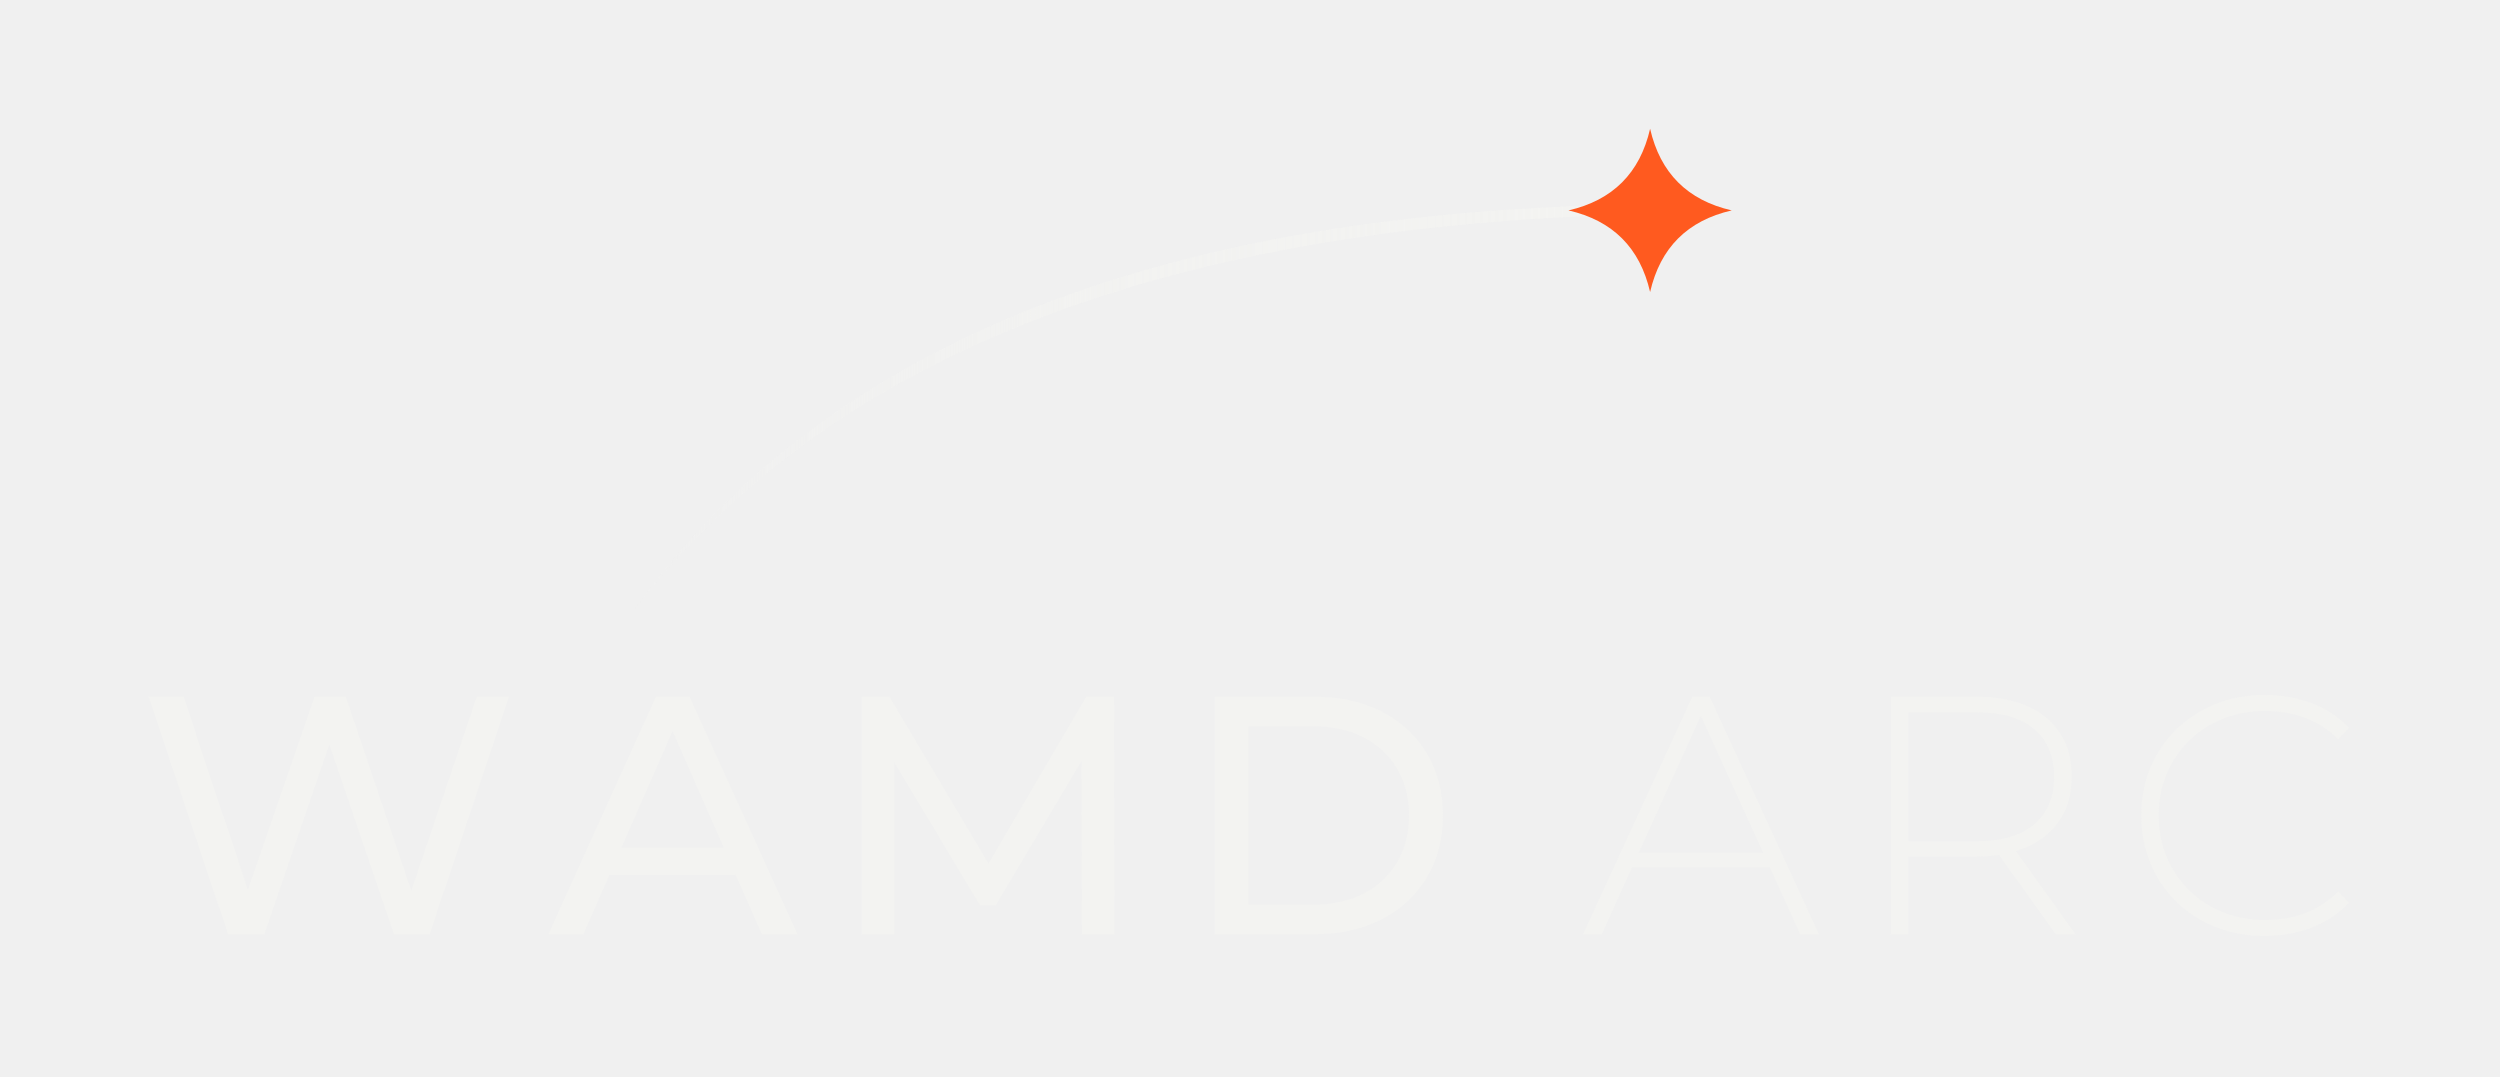
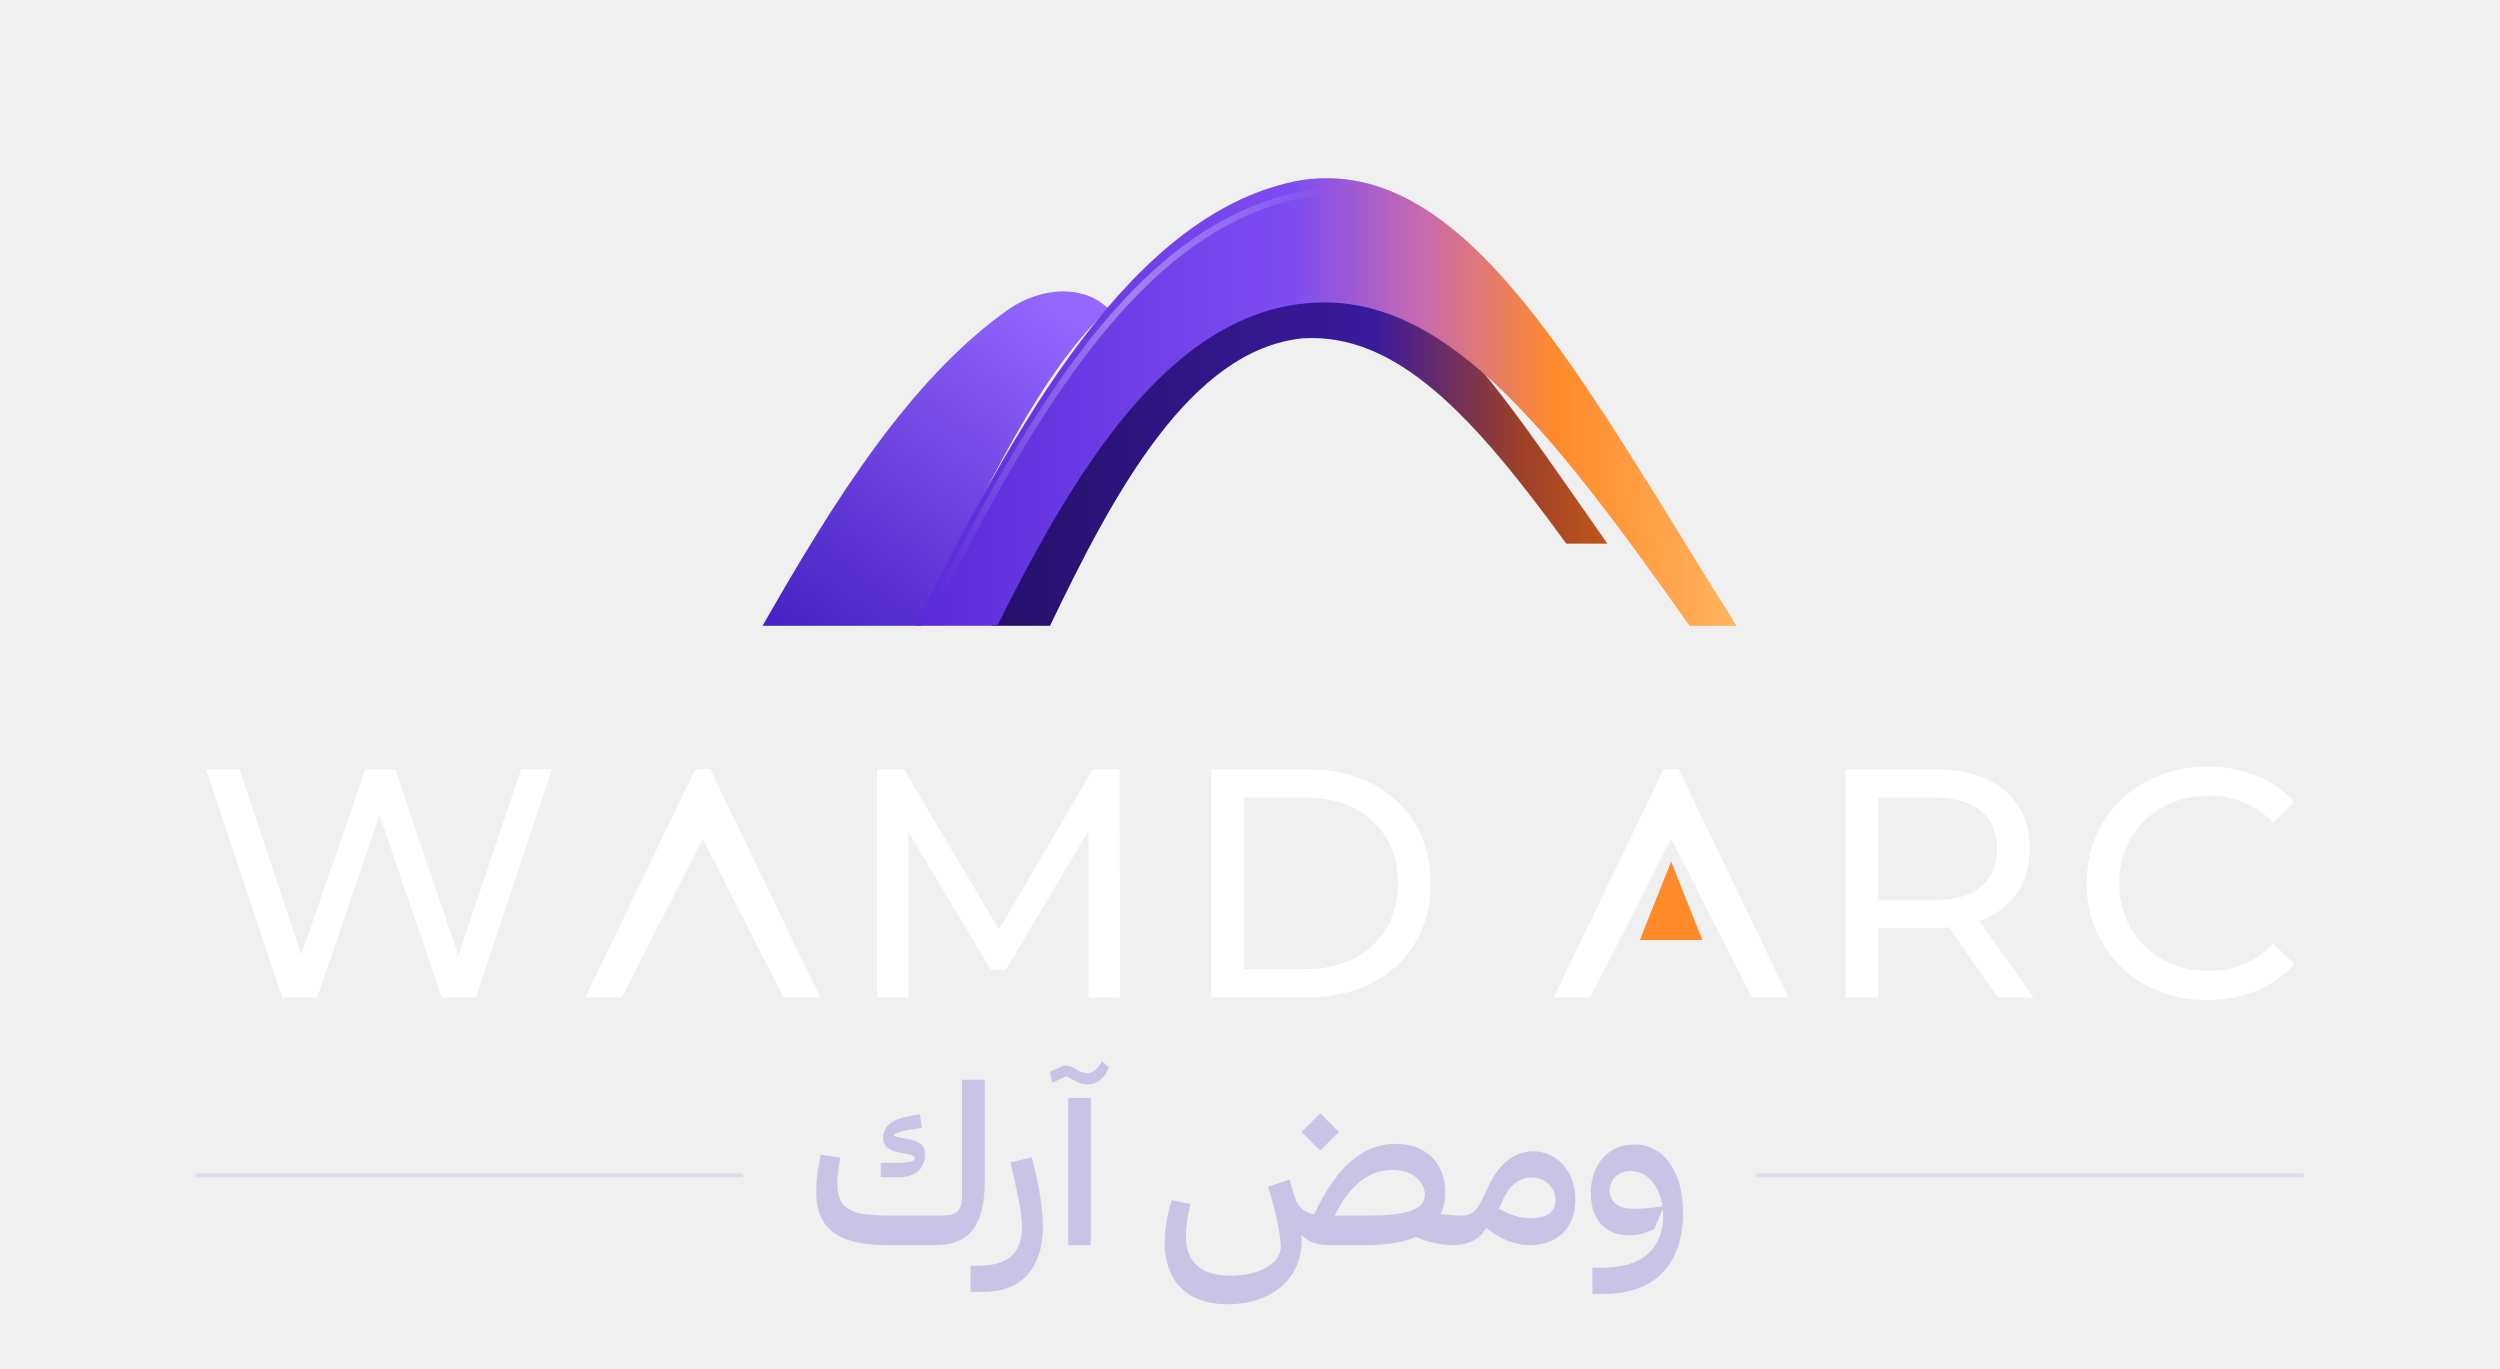
- <svg xmlns="http://www.w3.org/2000/svg" viewBox="-40.0 -275.3 735.5 317.3" width="736" height="317" role="img" aria-label="WAMD ARC">
+ <svg xmlns="http://www.w3.org/2000/svg" viewBox="0 0 767 420">
  <defs>
-     <linearGradient id="ga" x1="0" y1="0" x2="352" y2="0" gradientUnits="userSpaceOnUse">
-       <stop offset="0" stop-color="#F3F3F1" stop-opacity="0.0" />
-       <stop offset="0.5" stop-color="#F3F3F1" stop-opacity="0.75" />
-       <stop offset="1" stop-color="#F3F3F1" stop-opacity="1" />
+     <linearGradient id="sda" x1="0" y1="0" x2="1" y2="0">
+       <stop offset="0" stop-color="#5A2CD8" />
+       <stop offset=".46" stop-color="#7D4DF2" />
+       <stop offset=".62" stop-color="#C76AAE" />
+       <stop offset=".78" stop-color="#FF8A2A" />
+       <stop offset="1" stop-color="#FFB45E" />
+     </linearGradient>
+     <linearGradient id="sdb" x1="0" y1="1" x2=".8" y2="0">
+       <stop offset="0" stop-color="#4620C2" />
+       <stop offset="1" stop-color="#9467FF" />
+     </linearGradient>
+     <linearGradient id="sdc" x1="0" y1="0" x2="1" y2="0">
+       <stop offset="0" stop-color="#25106A" />
+       <stop offset=".62" stop-color="#3A1A9E" />
+       <stop offset=".85" stop-color="#9A3F2A" />
+       <stop offset="1" stop-color="#C2551A" />
+     </linearGradient>
+     <linearGradient id="sdh" x1="0" y1="0" x2="1" y2="0">
+       <stop offset="0" stop-color="#fff" stop-opacity="0" />
+       <stop offset=".35" stop-color="#fff" stop-opacity=".35" />
+       <stop offset=".55" stop-color="#fff" stop-opacity=".18" />
+       <stop offset=".7" stop-color="#fff" stop-opacity="0" />
    </linearGradient>
  </defs>
-   <g transform="translate(140.93 -235.35) scale(0.8019)">
-     <path d="M 4 178 Q 104 33 362 25.6 L 362 29.4 Q 107 39 4 178 Z" fill="url(#ga)" />
-     <path d="M 380 -2.5 Q 385.6 21.9 410 27.5 Q 385.6 33.1 380 57.5 Q 374.4 33.1 350 27.5 Q 374.4 21.9 380 -2.5 Z" fill="#FF5A1F" />
+   <g transform="translate(221.35 30) scale(0.9)">
+     <path d="M 92 180 C 120 120, 150 62, 196 56 C 236 52, 264 98, 302 152 L 288 152 C 256 108, 230 80, 198 82 C 160 86, 134 134, 112 180 Z" fill="url(#sdc)" />
+     <path d="M 14 180 C 38 138, 64 96, 98 72 C 110 64, 124 64, 132 72 C 110 92, 90 132, 68 180 Z" fill="url(#sdb)" />
+     <path d="M 66 180 C 100 112, 140 38, 198 28 C 254 20, 292 94, 346 180 L 330 180 C 282 112, 246 66, 200 70 C 152 74, 120 128, 94 180 Z" fill="url(#sda)" />
+     <path d="M 74 170 C 106 108, 142 44, 198 33 C 226 29, 246 42, 262 62" fill="none" stroke="url(#sdh)" stroke-width="2.2" stroke-linecap="round" />
  </g>
-   <path d="M26.6 0.0 3.2 -70.0H13.5L35.0 -5.4H29.8L52.1 -70.0H61.3L83.1 -5.4H78.1L99.9 -70.0H109.4L86.0 0.0H75.5L55.1 -59.9H57.8L37.3 0.0Z M121 0.0 152.7 -70.0H162.6L194.4 0.0H183.9L155.6 -64.4H159.6L131.3 0.0ZM134.5 -17.5 137.2 -25.5H176.6L179.5 -17.5Z M213.3 0.0V-70.0H221.5L252.9 -17.1H248.5L279.5 -70.0H287.7L287.8 0.0H278.2L278.1 -54.9H280.4L252.8 -8.5H248.2L220.4 -54.9H222.9V0.0Z M317.3 0.0V-70.0H346.8Q358.0 -70.0 366.55 -65.6Q375.1 -61.2 379.85 -53.3Q384.6 -45.4 384.6 -35.0Q384.6 -24.6 379.85 -16.7Q375.1 -8.8 366.55 -4.4Q358.0 0.0 346.8 0.0ZM327.3 -8.7H346.2Q354.9 -8.7 361.25 -12.0Q367.6 -15.3 371.1 -21.25Q374.6 -27.2 374.6 -35.0Q374.6 -42.9 371.1 -48.8Q367.6 -54.7 361.25 -58.0Q354.9 -61.3 346.2 -61.3H327.3Z" fill="#F3F3F1" />
-   <path d="M425.9 0.0 458.1 -70.0H463.2L495.4 0.0H489.9L459.5 -66.8H461.7L431.4 0.0ZM437.7 -19.7 439.4 -24.0H481.3L483 -19.7Z M516.6 0.0V-70.0H541.7Q554.9 -70.0 562.4 -63.8Q569.9 -57.6 569.9 -46.4Q569.9 -39.1 566.5 -33.85Q563.1 -28.6 556.8 -25.75Q550.5 -22.9 541.7 -22.9H519.4L521.7 -25.3V0.0ZM565.2 0.0 547.0 -25.4H552.8L571.0 0.0ZM521.7 -25.0 519.4 -27.4H541.7Q553.0 -27.4 558.85 -32.4Q564.7 -37.4 564.7 -46.4Q564.7 -55.5 558.85 -60.45Q553.0 -65.4 541.7 -65.4H519.4L521.7 -67.9Z M626.7 0.5Q618.9 0.5 612.25 -2.15Q605.6 -4.8 600.7 -9.6Q595.8 -14.4 593.1 -20.85Q590.4 -27.3 590.4 -35.0Q590.4 -42.7 593.1 -49.15Q595.8 -55.6 600.75 -60.4Q605.7 -65.2 612.3 -67.85Q618.9 -70.5 626.7 -70.5Q634.1 -70.5 640.55 -68.1Q647 -65.7 651.6 -60.8L648.4 -57.5Q643.9 -61.9 638.45 -63.85Q633 -65.8 626.9 -65.8Q620.2 -65.8 614.45 -63.5Q608.7 -61.2 604.45 -57.0Q600.2 -52.8 597.85 -47.2Q595.5 -41.6 595.5 -35.0Q595.5 -28.4 597.85 -22.8Q600.2 -17.2 604.45 -13.0Q608.7 -8.8 614.45 -6.5Q620.2 -4.2 626.9 -4.2Q633 -4.2 638.45 -6.15Q643.9 -8.1 648.4 -12.6L651.6 -9.3Q647 -4.4 640.55 -1.95Q634.1 0.5 626.7 0.5Z" fill="#F3F3F1" />
+   <g transform="translate(60.0 236) scale(0.1)">
+     <path d="M266.0 700.0 32.0 0.0H135.0L350.0 646.0H298.0L521.0 0.0H613.0L831.0 646.0H781.0L999.0 0.0H1094.0L860.0 700.0H755.0L551.0 101.0H578.0L373.0 700.0Z" fill="#FFFFFF" />
+     <path d="M 1196.0 700 L 1533.0 0 L 1579.0 0 L 1916.0 700 L 1804.0 700 L 1556.0 213.4 L 1308.0 700 Z" fill="#FFFFFF" />
+     <path d="M2091.0 700.0V0.0H2173.0L2487.0 529.0H2443.0L2753.0 0.0H2835.0L2836.0 700.0H2740.0L2739.0 151.0H2762.0L2486.0 615.0H2440.0L2162.0 151.0H2187.0V700.0Z" fill="#FFFFFF" />
+     <path d="M3116.0 700.0V0.0H3411.0Q3523.0 0.0 3608.5 44.0Q3694.0 88.0 3741.5 167.0Q3789.0 246.0 3789.0 350.0Q3789.0 454.0 3741.5 533.0Q3694.0 612.0 3608.5 656.0Q3523.0 700.0 3411.0 700.0ZM3216.0 613.0H3405.0Q3492.0 613.0 3555.5 580.0Q3619.0 547.0 3654.0 487.5Q3689.0 428.0 3689.0 350.0Q3689.0 271.0 3654.0 212.0Q3619.0 153.0 3555.5 120.0Q3492.0 87.0 3405.0 87.0H3216.0Z" fill="#FFFFFF" />
+     <path d="M 4167.0 700 L 4504.0 0 L 4550.0 0 L 4887.0 700 L 4775.0 700 L 4527.0 213.4 L 4279.0 700 Z" fill="#FFFFFF" />
+     <path d="M 4527.0 283.4 L 4623.0 524.0 L 4431.0 524.0 Z" fill="#FF8A2A" />
+     <path d="M5062.0 700.0V0.0H5335.0Q5471.0 0.0 5549.0 64.5Q5627.0 129.0 5627.0 244.0Q5627.0 320.0 5592.0 374.5Q5557.0 429.0 5492.0 458.0Q5427.0 487.0 5335.0 487.0H5117.0L5162.0 441.0V700.0ZM5530.0 700.0 5352.0 446.0H5459.0L5639.0 700.0ZM5162.0 451.0 5117.0 402.0H5332.0Q5428.0 402.0 5477.5 360.5Q5527.0 319.0 5527.0 244.0Q5527.0 169.0 5477.5 128.0Q5428.0 87.0 5332.0 87.0H5117.0L5162.0 37.0Z" fill="#FFFFFF" />
+     <path d="M6172.0 708.0Q6092.0 708.0 6024.5 681.5Q5957.0 655.0 5907.5 606.5Q5858.0 558.0 5830.0 493.0Q5802.0 428.0 5802.0 350.0Q5802.0 272.0 5830.0 207.0Q5858.0 142.0 5908.0 93.5Q5958.0 45.0 6025.5 18.5Q6093.0 -8.0 6173.0 -8.0Q6254.0 -8.0 6322.5 19.5Q6391.0 47.0 6439.0 101.0L6374.0 164.0Q6334.0 122.0 6284.0 101.5Q6234.0 81.0 6177.0 81.0Q6118.0 81.0 6067.5 101.0Q6017.0 121.0 5980.0 157.0Q5943.0 193.0 5922.5 242.5Q5902.0 292.0 5902.0 350.0Q5902.0 408.0 5922.5 457.5Q5943.0 507.0 5980.0 543.0Q6017.0 579.0 6067.5 599.0Q6118.0 619.0 6177.0 619.0Q6234.0 619.0 6284.0 598.5Q6334.0 578.0 6374.0 535.0L6439.0 598.0Q6391.0 652.0 6322.5 680.0Q6254.0 708.0 6172.0 708.0Z" fill="#FFFFFF" />
+   </g>
+   <g transform="translate(247.9 382) scale(0.068)">
+     <path d="M146.0 -395.0 57.0 -408.0C0.0 -131.0 56.0 0.0 360.0 0.0H575.0C736.0 0.0 797.0 -100.0 797.0 -285.0V-746.0H695.0V-219.0C695.0 -156.0 669.0 -133.0 608.0 -133.0H363.0C151.0 -133.0 104.0 -178.0 146.0 -395.0ZM469.0 -584.0C422.0 -576.0 339.0 -558.0 339.0 -486.0C339.0 -434.0 383.0 -422.0 433.0 -414.0L447.0 -411.0C466.0 -407.0 482.0 -402.0 482.0 -391.0C482.0 -380.0 465.0 -371.0 405.0 -371.0H328.0V-306.0H405.0C501.0 -306.0 528.0 -361.0 528.0 -408.0C528.0 -455.0 501.0 -469.0 449.0 -479.0L441.0 -480.0C411.0 -486.0 387.0 -489.0 387.0 -496.0C387.0 -508.0 450.0 -519.0 486.0 -525.0L515.0 -530.0L504.0 -590.0ZM913.0 -373.0C941.0 -254.0 965.0 -155.0 965.0 -80.0C965.0 -2.0 938.0 93.0 770.0 93.0H733.0V211.0H789.0C1005.0 211.0 1060.0 53.0 1060.0 -85.0C1060.0 -179.0 1034.0 -303.0 1010.0 -396.0ZM1276.0 0.0V-664.0H1174.0V0.0ZM1091.0 -782.0 1102.0 -733.0 1166.0 -762.0C1203.0 -743.0 1226.0 -725.0 1260.0 -725.0C1303.0 -725.0 1339.0 -753.0 1358.0 -803.0L1326.0 -829.0C1309.0 -796.0 1288.0 -776.0 1259.0 -776.0C1222.0 -776.0 1198.0 -810.0 1164.0 -810.0C1157.0 -810.0 1150.0 -809.0 1142.0 -805.0ZM2172.0 -296.0 2075.0 -263.0C2118.0 -137.0 2133.0 -24.0 2133.0 6.0C2133.0 88.0 2029.0 138.0 1907.0 138.0C1772.0 138.0 1705.0 77.0 1705.0 -41.0C1705.0 -89.0 1716.0 -146.0 1725.0 -186.0L1641.0 -203.0C1624.0 -150.0 1609.0 -78.0 1609.0 -12.0C1609.0 154.0 1702.0 267.0 1894.0 267.0C2078.0 267.0 2227.0 164.0 2227.0 -21.0C2227.0 -29.0 2227.0 -38.0 2226.0 -47.0C2253.0 -18.0 2290.0 0.0 2347.0 0.0H2516.0C2608.0 0.0 2684.0 -12.0 2742.0 -37.0C2793.0 -15.0 2851.0 0.0 2910.0 0.0C2936.0 0.0 2950.0 -14.0 2950.0 -40.0V-133.0C2920.0 -133.0 2886.0 -136.0 2855.0 -140.0C2868.0 -168.0 2875.0 -200.0 2875.0 -238.0C2875.0 -374.0 2784.0 -457.0 2652.0 -457.0C2519.0 -457.0 2393.0 -374.0 2284.0 -139.0C2233.0 -149.0 2208.0 -175.0 2193.0 -225.0L2173.0 -296.0V-293.0C2173.0 -294.0 2172.0 -295.0 2172.0 -296.0ZM2637.0 -339.0C2734.0 -339.0 2783.0 -282.0 2783.0 -228.0C2783.0 -158.0 2697.0 -133.0 2526.0 -133.0H2376.0C2440.0 -263.0 2525.0 -339.0 2637.0 -339.0ZM2311.0 -426.0 2395.0 -511.0 2311.0 -595.0 2227.0 -511.0ZM2910.0 0.0C2984.0 0.0 3032.0 -29.0 3060.0 -78.0C3116.0 -32.0 3183.0 0.0 3259.0 0.0C3373.0 0.0 3462.0 -71.0 3462.0 -205.0C3462.0 -337.0 3376.0 -423.0 3271.0 -423.0C3175.0 -423.0 3108.0 -350.0 3068.0 -261.0L3041.0 -205.0C3016.0 -149.0 2988.0 -133.0 2951.0 -133.0H2950.0C2924.0 -133.0 2910.0 -120.0 2910.0 -94.0ZM3117.0 -164.0 3135.0 -203.0C3159.0 -262.0 3204.0 -305.0 3264.0 -305.0C3326.0 -305.0 3373.0 -260.0 3373.0 -203.0C3373.0 -146.0 3325.0 -121.0 3261.0 -121.0C3209.0 -121.0 3165.0 -138.0 3117.0 -164.0ZM3589.0 220.0C3889.0 220.0 3948.0 6.0 3948.0 -146.0C3948.0 -325.0 3866.0 -454.0 3727.0 -454.0C3614.0 -454.0 3532.0 -368.0 3532.0 -234.0C3532.0 -116.0 3596.0 -44.0 3704.0 -44.0C3743.0 -44.0 3776.0 -53.0 3818.0 -73.0L3857.0 -164.0C3858.0 -154.0 3858.0 -144.0 3858.0 -133.0C3858.0 -38.0 3818.0 102.0 3581.0 102.0H3539.0V220.0ZM3724.0 -164.0C3656.0 -164.0 3617.0 -195.0 3617.0 -246.0C3617.0 -296.0 3655.0 -334.0 3712.0 -334.0C3784.0 -334.0 3842.0 -272.0 3855.0 -175.0C3819.0 -169.0 3773.0 -164.0 3724.0 -164.0Z" fill="#C9C3E6" />
+   </g>
+   <rect x="60.0" y="360" width="167.9" height="1.2" fill="#C9C3E6" opacity=".45" />
+   <rect x="538.8" y="360" width="167.9" height="1.2" fill="#C9C3E6" opacity=".45" />
</svg>
